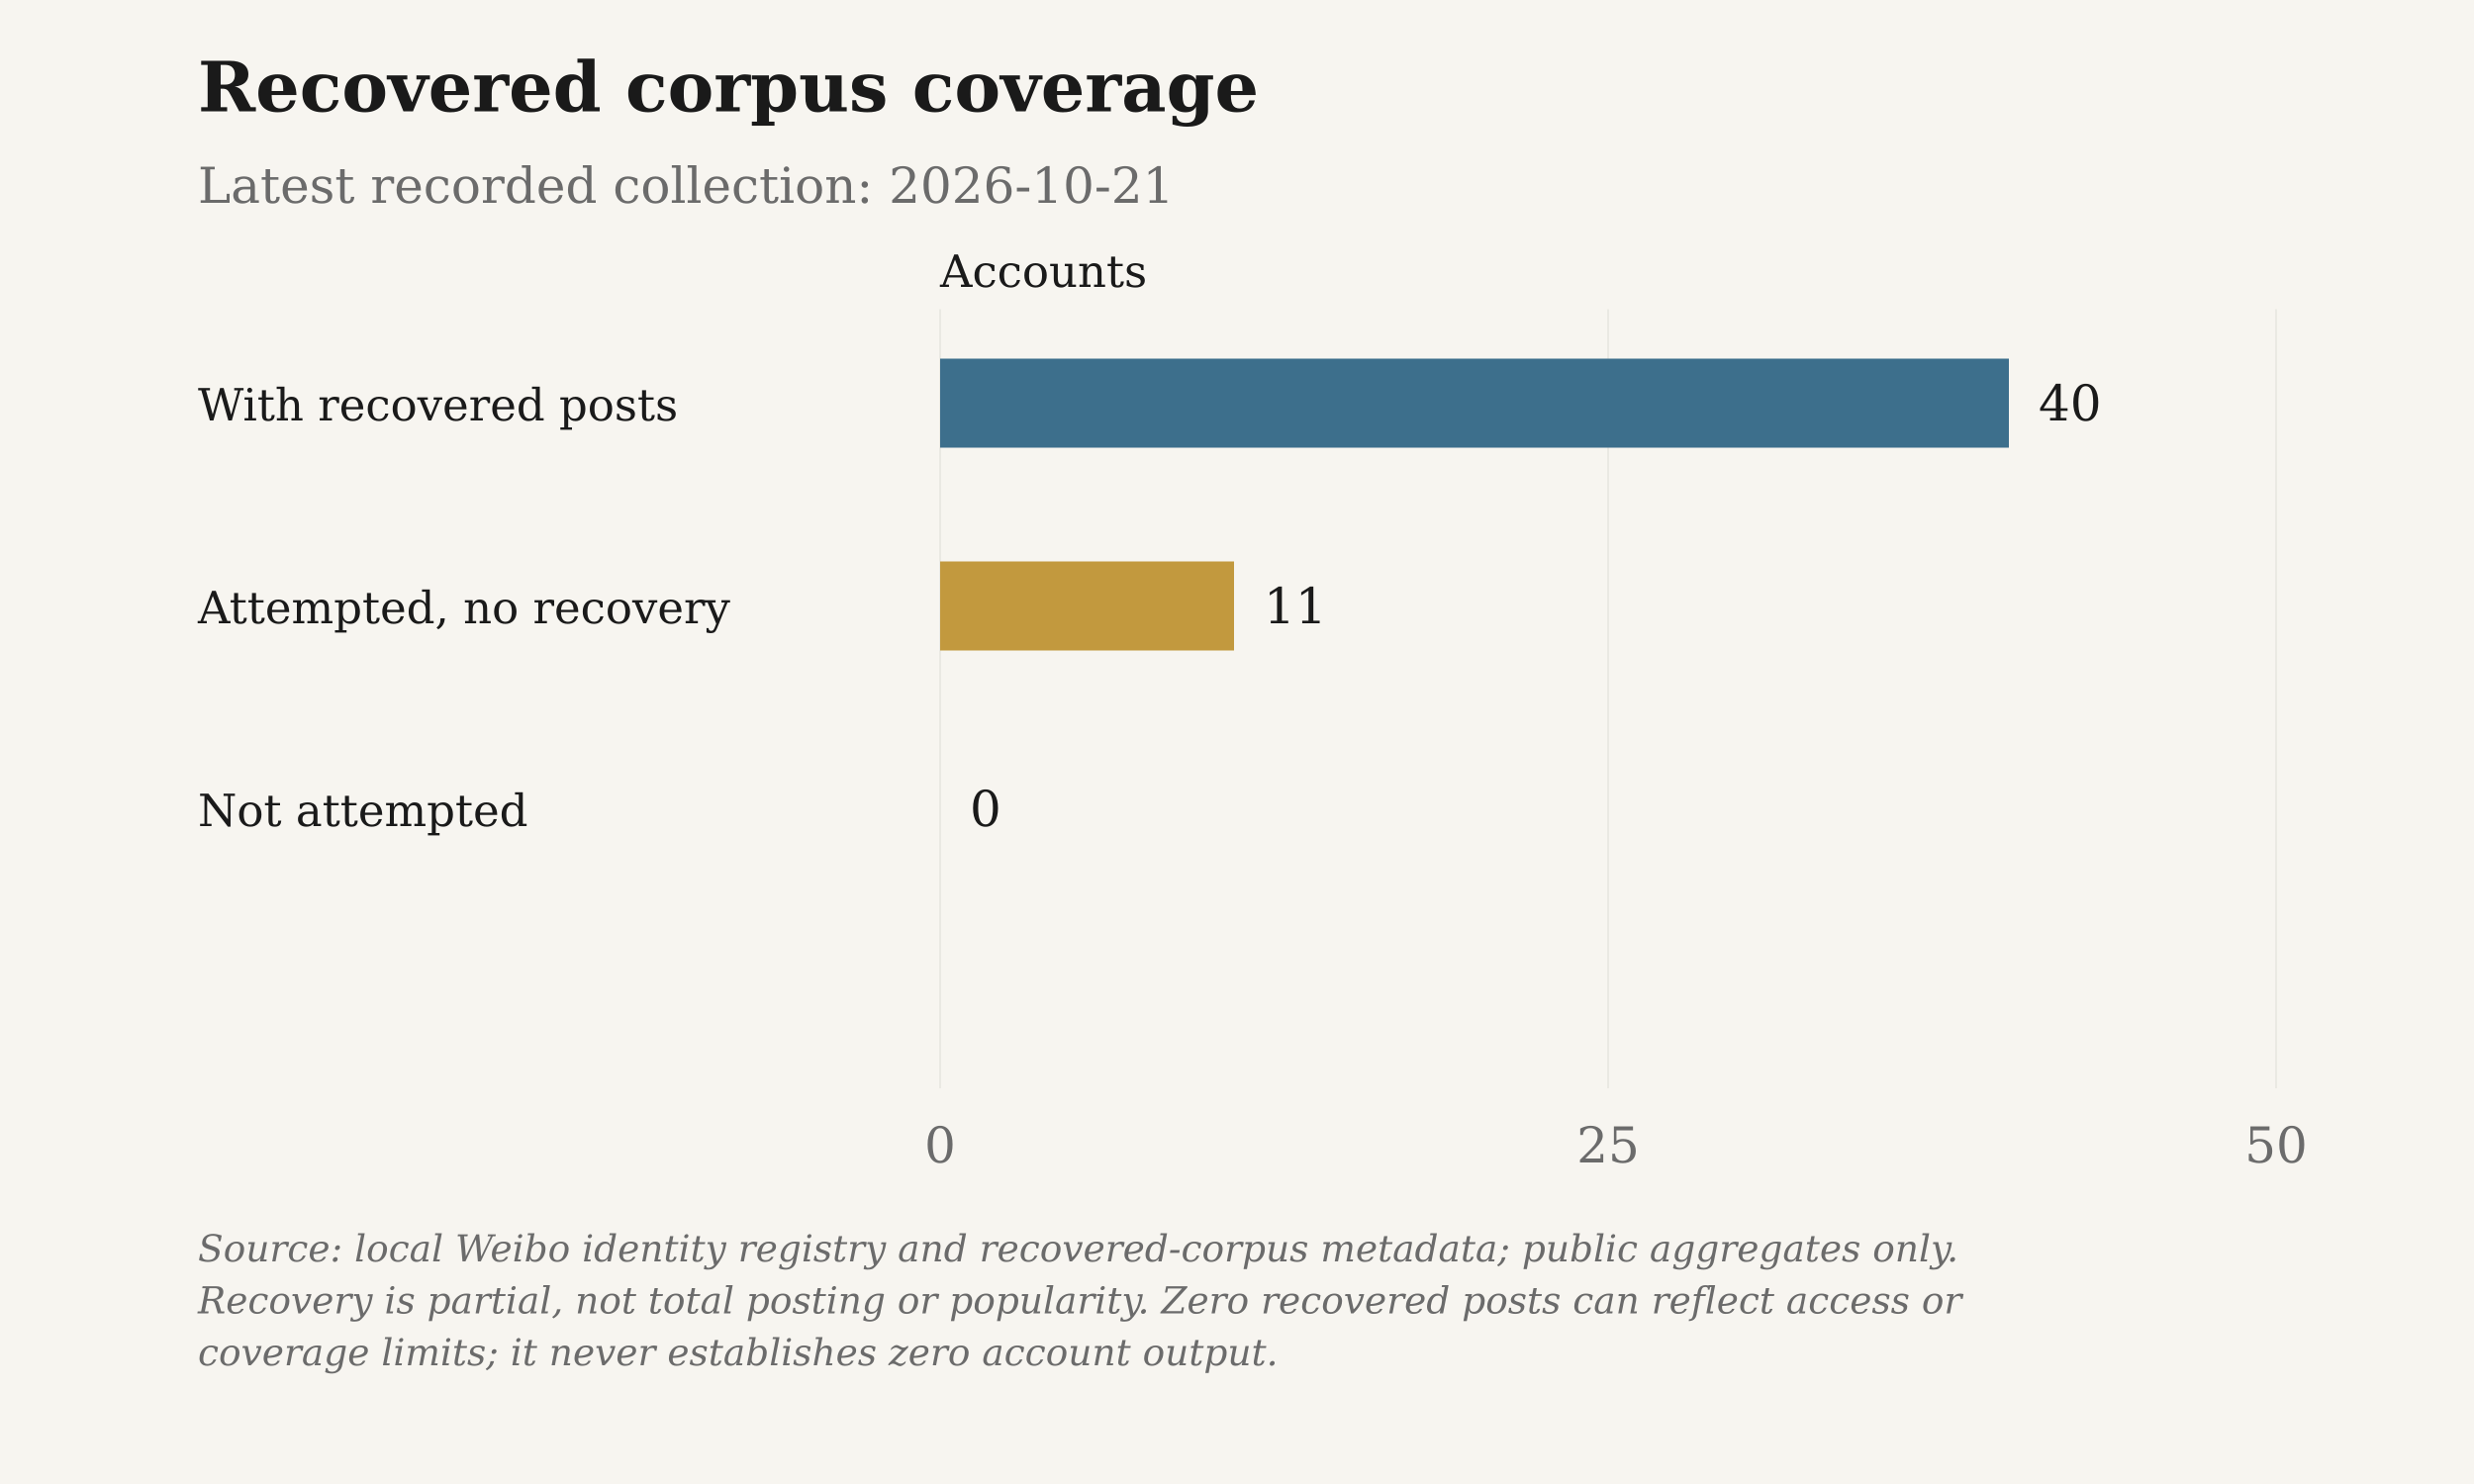
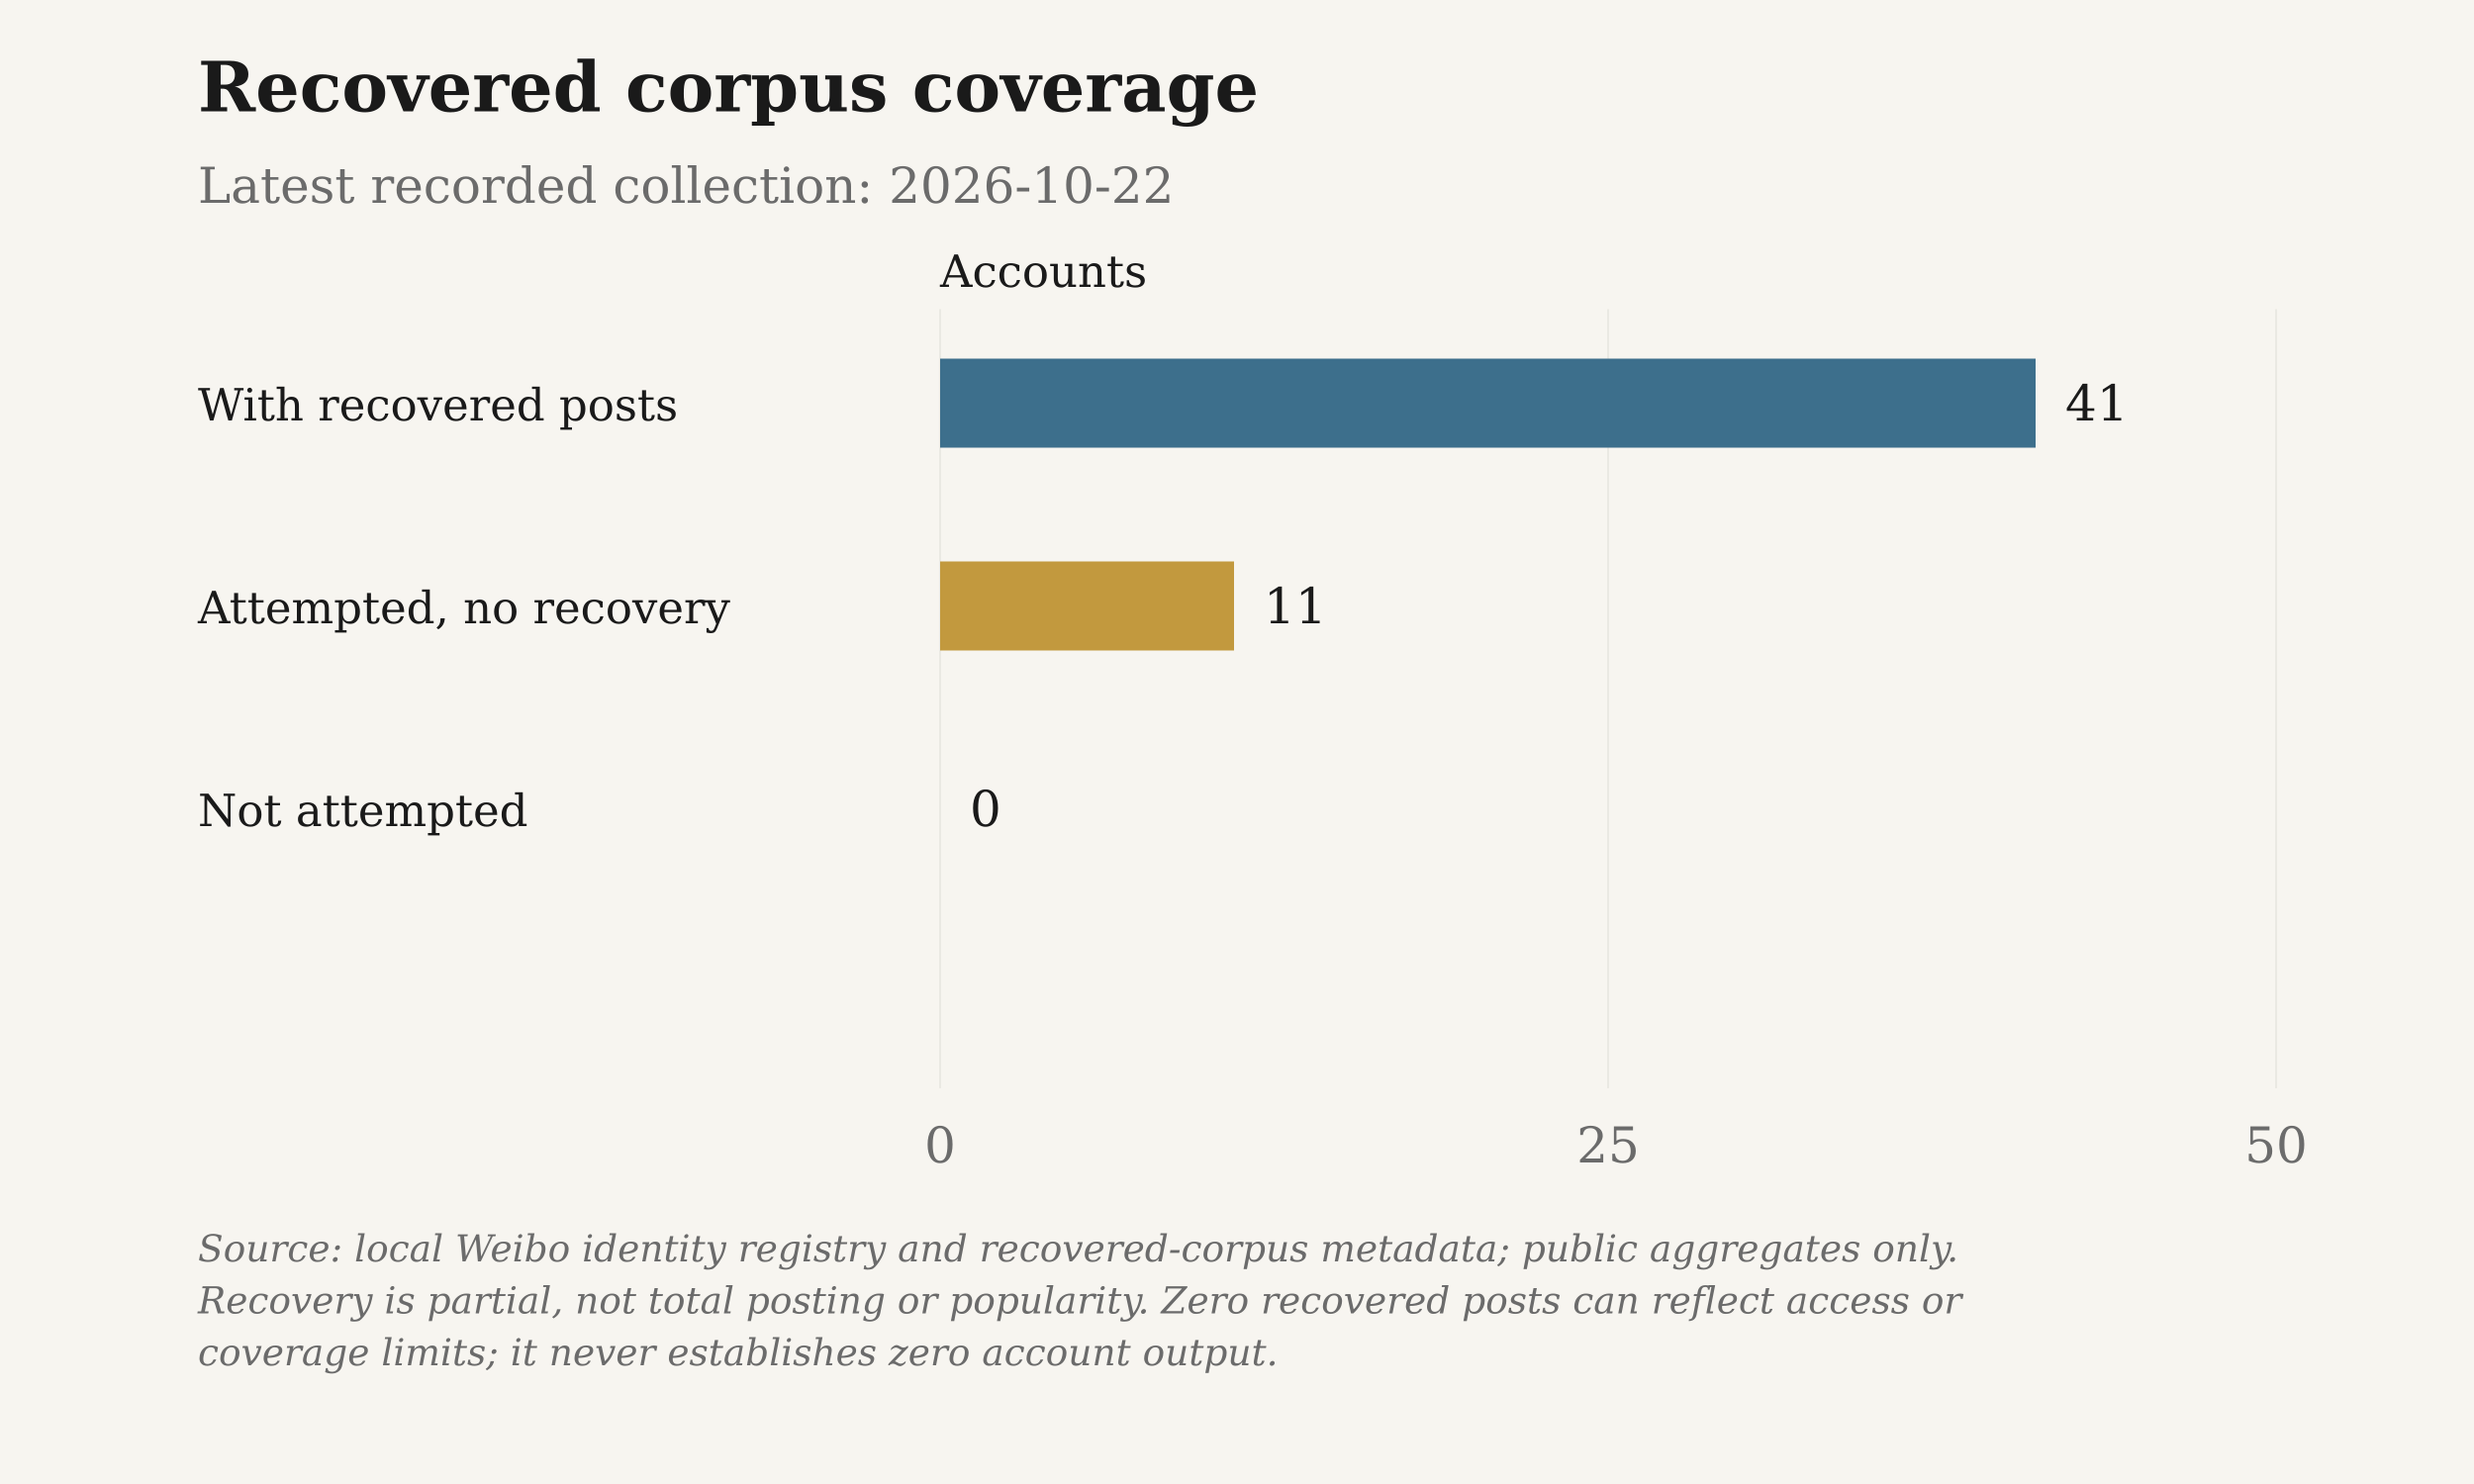
<svg xmlns="http://www.w3.org/2000/svg" viewBox="0 0 1000 600" role="img" aria-label="Recovered corpus coverage">
  <rect class="chart-background" width="1000" height="600" fill="#F7F5F0" />
  <g font-family="DejaVu Serif, Georgia, 'Times New Roman', serif" font-size="20" fill="#6B6B6B">
    <text x="80" y="45" font-size="28" font-weight="bold" fill="#1A1A1A">Recovered corpus coverage</text>
-     <text x="80" y="82">Latest recorded collection: 2026-10-21</text>
+     <text x="80" y="82">Latest recorded collection: 2026-10-22</text>
    <text class="axis-unit" x="380" y="116" font-size="18" fill="#1A1A1A">Accounts</text>
    <path d="M380.00 125V440" stroke="#D6D3CC" stroke-opacity=".6" stroke-width=".5" />
    <text x="380.00" y="470" text-anchor="middle">0</text>
    <path d="M650.00 125V440" stroke="#D6D3CC" stroke-opacity=".6" stroke-width=".5" />
    <text x="650.00" y="470" text-anchor="middle">25</text>
    <path d="M920.00 125V440" stroke="#D6D3CC" stroke-opacity=".6" stroke-width=".5" />
    <text x="920.00" y="470" text-anchor="middle">50</text>
    <text x="80" y="170" font-size="18" fill="#1A1A1A">With recovered posts</text>
-     <rect class="data-bar" data-label="With recovered posts" data-value="40" x="380" y="145" width="432.00" height="36" fill="#3D6F8C" />
-     <text x="824.00" y="170" fill="#1A1A1A">40</text>
+     <rect class="data-bar" data-label="With recovered posts" data-value="41" x="380" y="145" width="442.80" height="36" fill="#3D6F8C" />
+     <text x="834.80" y="170" fill="#1A1A1A">41</text>
    <text x="80" y="252" font-size="18" fill="#1A1A1A">Attempted, no recovery</text>
    <rect class="data-bar" data-label="Attempted, no recovery" data-value="11" x="380" y="227" width="118.80" height="36" fill="#C2993E" />
    <text x="510.80" y="252" fill="#1A1A1A">11</text>
    <text x="80" y="334" font-size="18" fill="#1A1A1A">Not attempted</text>
    <rect class="data-bar" data-label="Not attempted" data-value="0" x="380" y="309" width="0.00" height="36" fill="#6B6B6B" />
    <text x="392.00" y="334" fill="#1A1A1A">0</text>
    <text class="figure-source" x="80" y="510" font-size="15" font-style="italic">Source: local Weibo identity registry and recovered-corpus metadata; public aggregates only.</text>
    <text class="figure-source" x="80" y="531" font-size="15" font-style="italic">Recovery is partial, not total posting or popularity. Zero recovered posts can reflect access or</text>
    <text class="figure-source" x="80" y="552" font-size="15" font-style="italic">coverage limits; it never establishes zero account output.</text>
  </g>
</svg>
